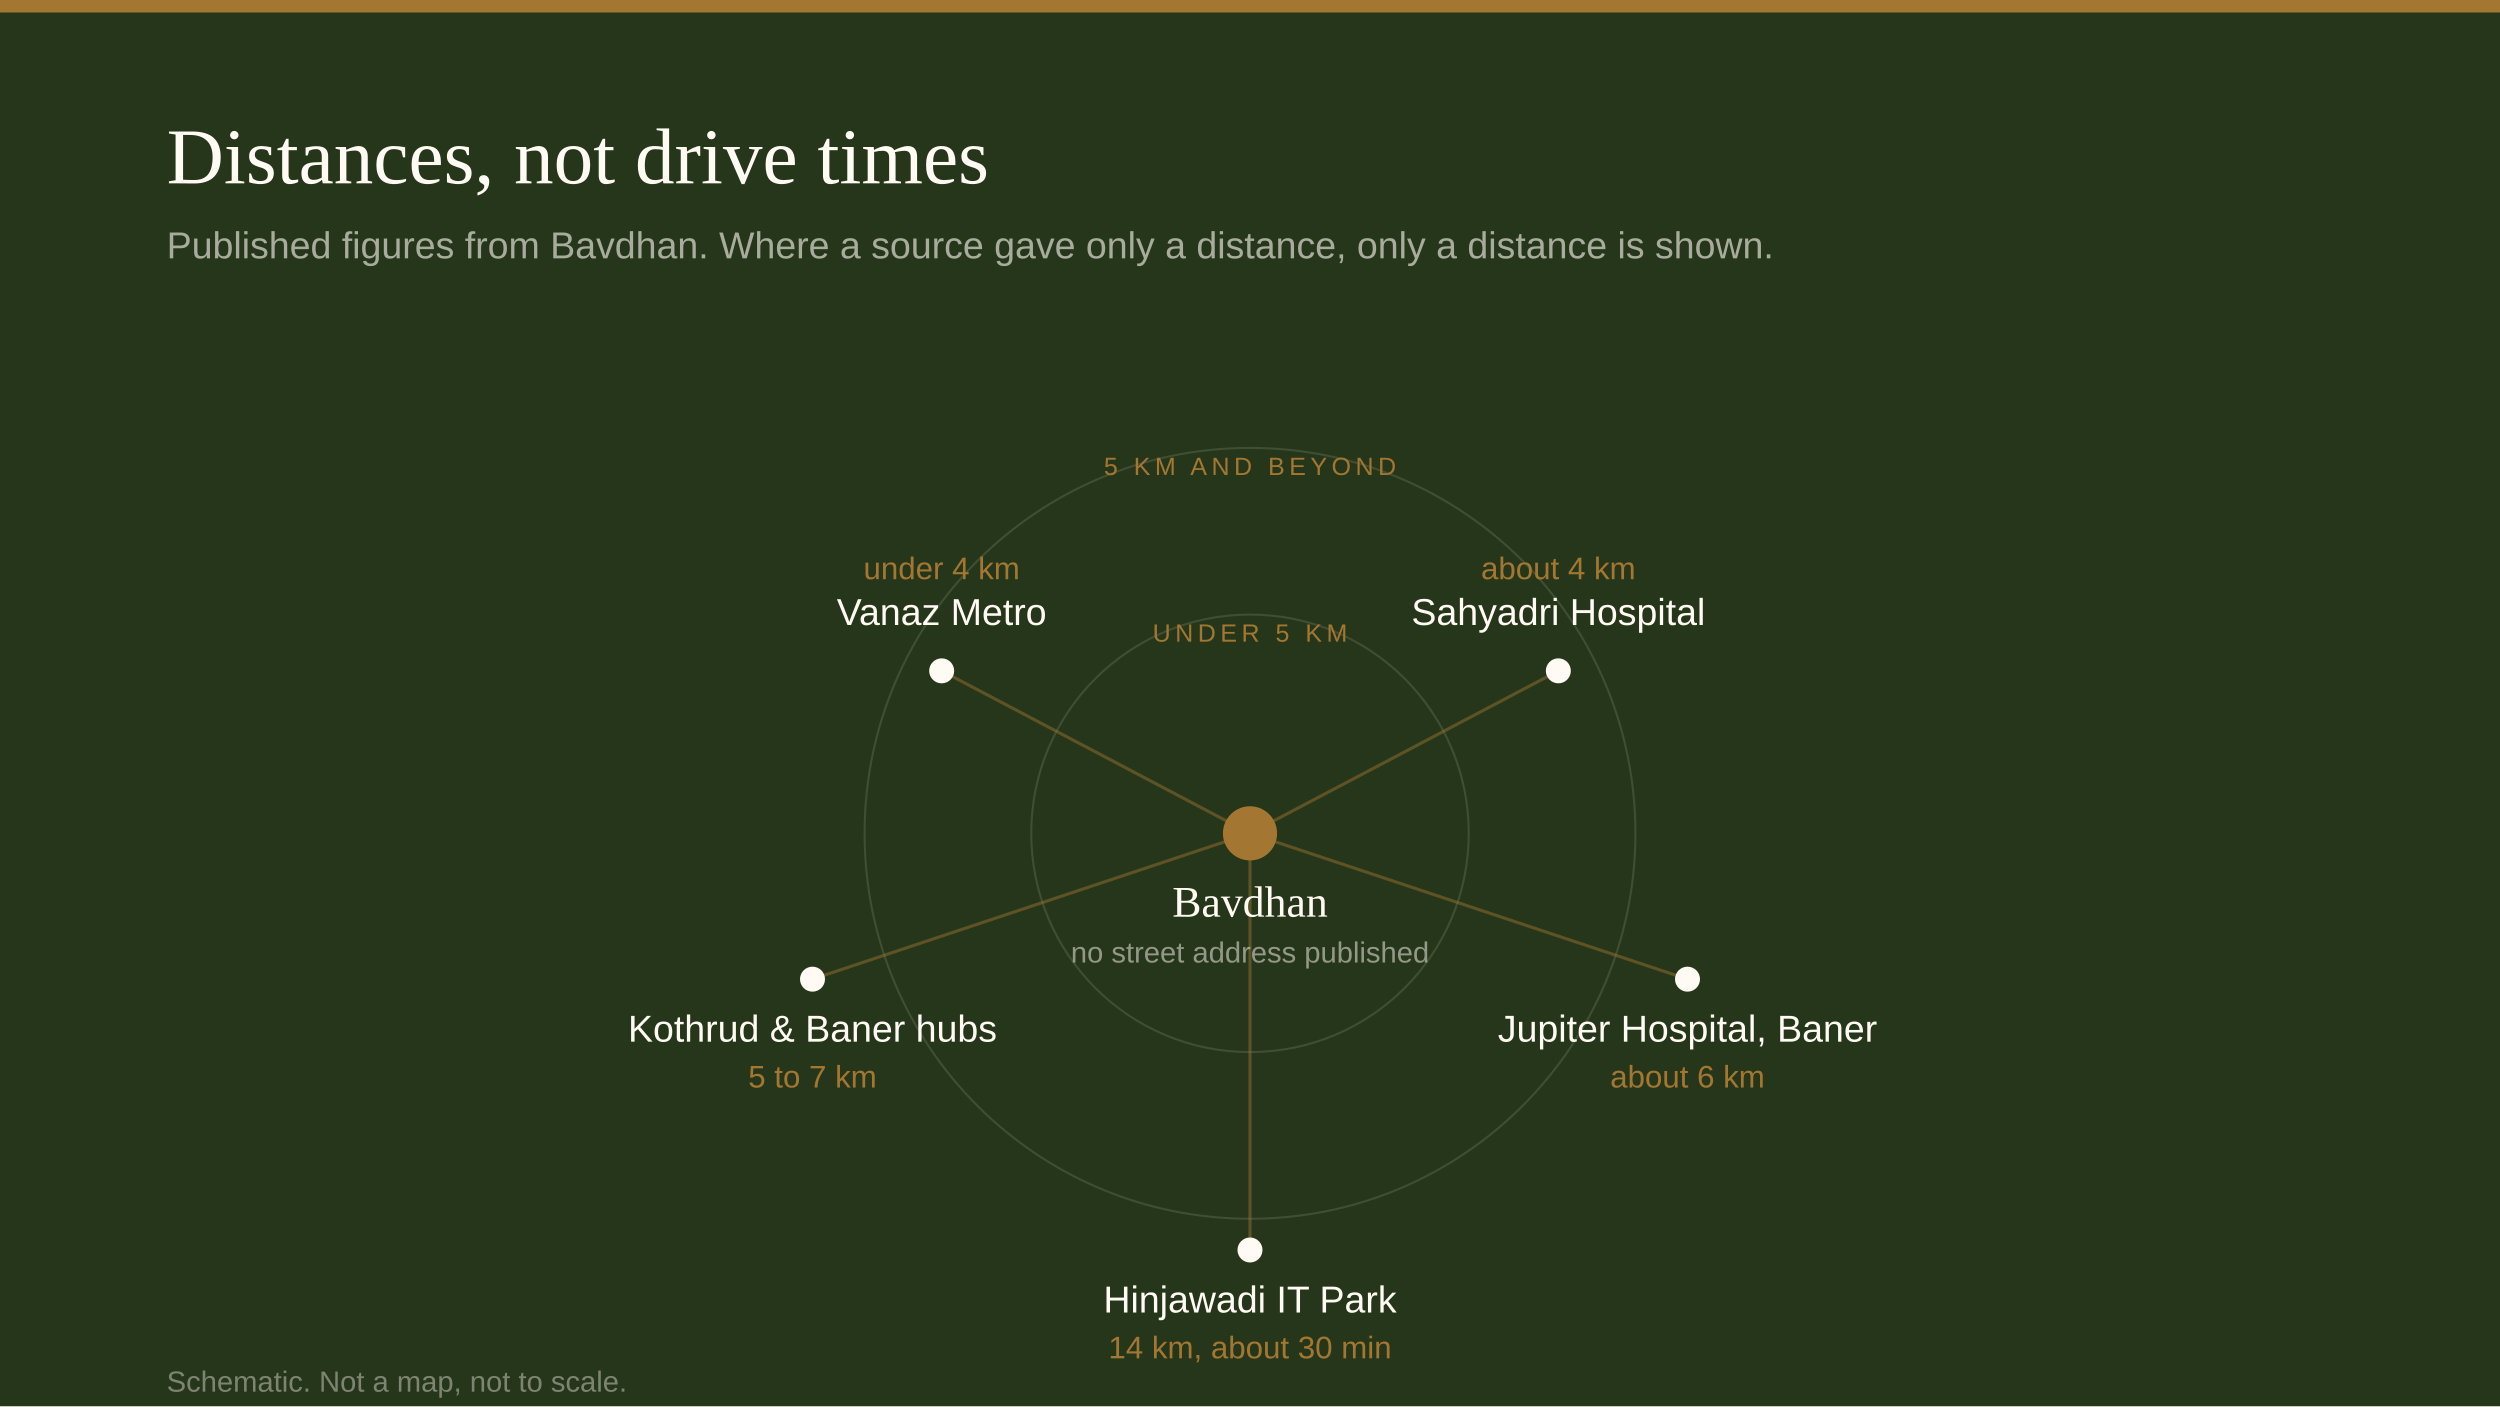
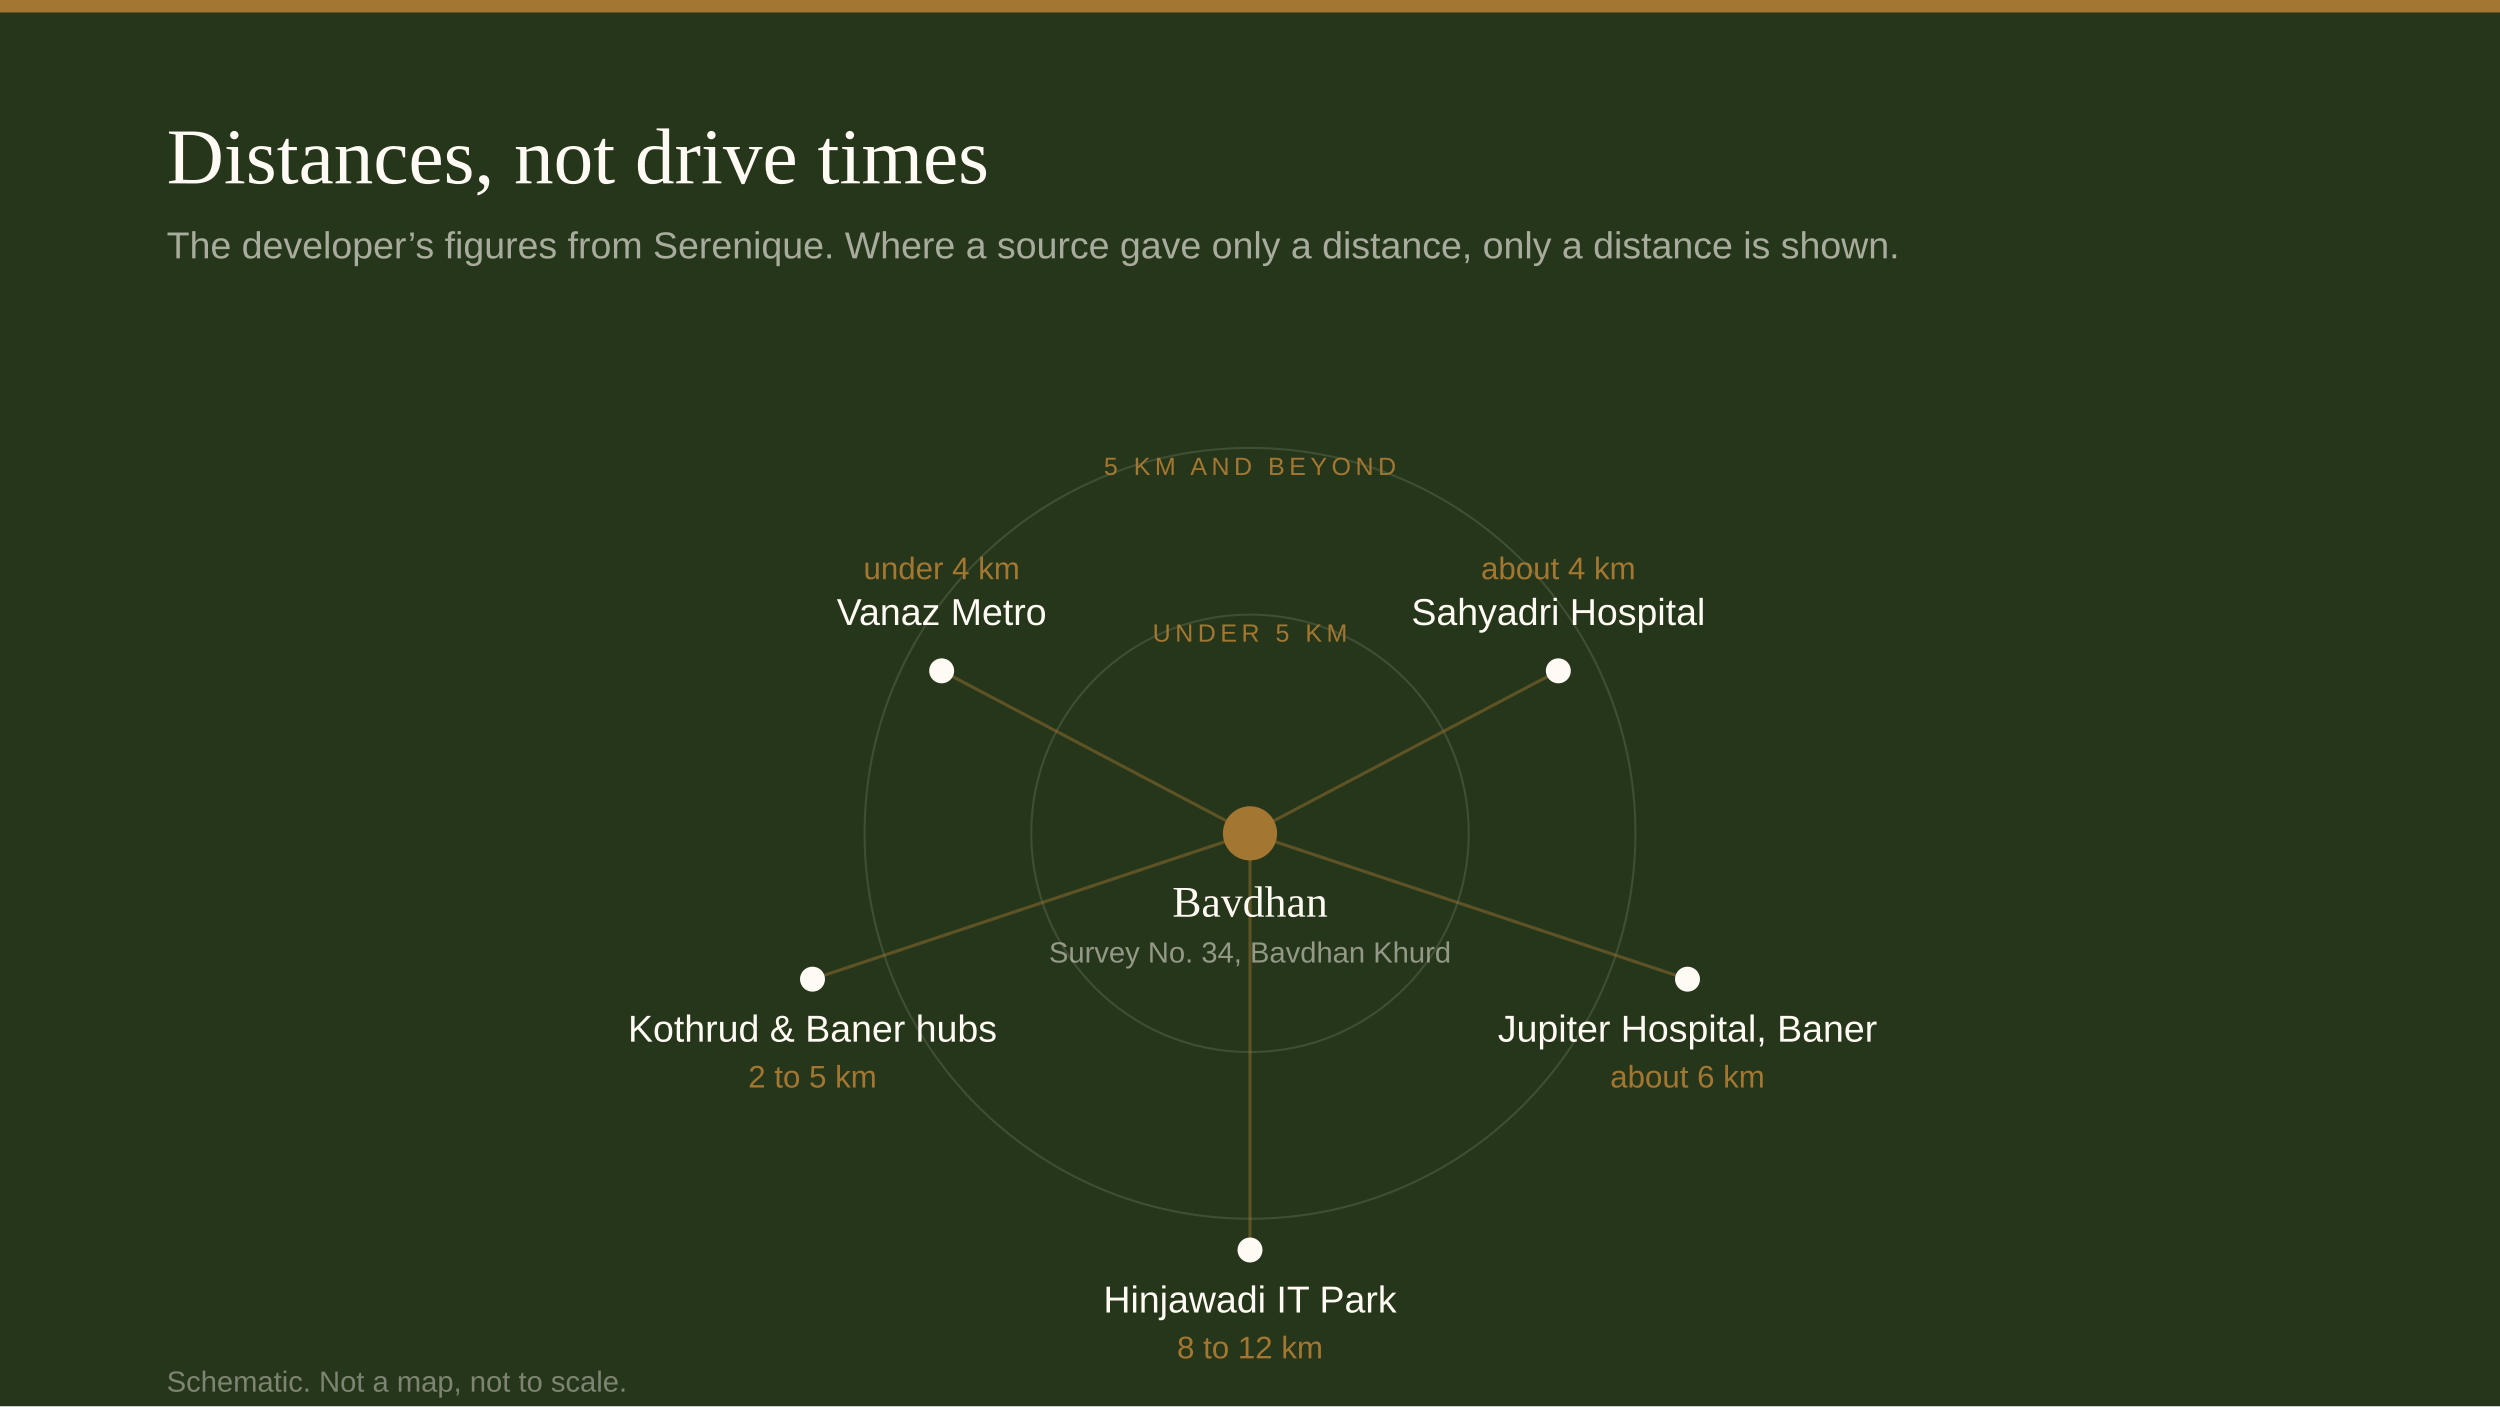
<svg xmlns="http://www.w3.org/2000/svg" viewBox="0 0 1200 675" width="1200" height="675" role="img" aria-label="Schematic of published distances from Bavdhan to nearby landmarks">
  <rect width="1200" height="675" fill="#26361a" />
  <rect x="0" y="0" width="1200" height="6" fill="#a37731" />
  <text x="80" y="88" font-family="Georgia, 'Times New Roman', serif" font-size="38" fill="#fffaf4">Distances, not drive times</text>
-   <text x="80" y="124" font-family="Helvetica Neue, Arial, sans-serif" font-size="18" fill="#fffaf4" opacity="0.6">Published figures from Bavdhan. Where a source gave only a distance, only a distance is shown.</text>
+   <text x="80" y="124" font-family="Helvetica Neue, Arial, sans-serif" font-size="18" fill="#fffaf4" opacity="0.6">The developer’s figures from Serenique. Where a source gave only a distance, only a distance is shown.</text>
  <g fill="none" stroke="#fffaf4" stroke-opacity="0.12" stroke-width="1">
    <circle cx="600" cy="400" r="105" />
    <circle cx="600" cy="400" r="185" />
  </g>
  <text x="600" y="308" font-family="Helvetica Neue, Arial, sans-serif" font-size="12" fill="#a37731" text-anchor="middle" letter-spacing="0.18em">UNDER 5 KM</text>
  <text x="600" y="228" font-family="Helvetica Neue, Arial, sans-serif" font-size="12" fill="#a37731" text-anchor="middle" letter-spacing="0.18em">5 KM AND BEYOND</text>
  <g stroke="#a37731" stroke-opacity="0.45" stroke-width="1.5">
    <line x1="600" y1="400" x2="452" y2="322" />
    <line x1="600" y1="400" x2="748" y2="322" />
    <line x1="600" y1="400" x2="390" y2="470" />
    <line x1="600" y1="400" x2="810" y2="470" />
    <line x1="600" y1="400" x2="600" y2="600" />
  </g>
  <circle cx="600" cy="400" r="13" fill="#a37731" />
  <text x="600" y="440" font-family="Georgia, 'Times New Roman', serif" font-size="21" fill="#fffaf4" text-anchor="middle">Bavdhan</text>
-   <text x="600" y="462" font-family="Helvetica Neue, Arial, sans-serif" font-size="14" fill="#fffaf4" opacity="0.5" text-anchor="middle">no street address published</text>
+   <text x="600" y="462" font-family="Helvetica Neue, Arial, sans-serif" font-size="14" fill="#fffaf4" opacity="0.5" text-anchor="middle">Survey No. 34, Bavdhan Khurd</text>
  <g font-family="Helvetica Neue, Arial, sans-serif">
    <circle cx="452" cy="322" r="6" fill="#fffaf4" />
    <text x="452" y="300" font-size="18" fill="#fffaf4" text-anchor="middle">Vanaz Metro</text>
    <text x="452" y="278" font-size="15" fill="#a37731" text-anchor="middle">under 4 km</text>
    <circle cx="748" cy="322" r="6" fill="#fffaf4" />
    <text x="748" y="300" font-size="18" fill="#fffaf4" text-anchor="middle">Sahyadri Hospital</text>
    <text x="748" y="278" font-size="15" fill="#a37731" text-anchor="middle">about 4 km</text>
    <circle cx="390" cy="470" r="6" fill="#fffaf4" />
    <text x="390" y="500" font-size="18" fill="#fffaf4" text-anchor="middle">Kothrud &amp; Baner hubs</text>
-     <text x="390" y="522" font-size="15" fill="#a37731" text-anchor="middle">5 to 7 km</text>
+     <text x="390" y="522" font-size="15" fill="#a37731" text-anchor="middle">2 to 5 km</text>
    <circle cx="810" cy="470" r="6" fill="#fffaf4" />
    <text x="810" y="500" font-size="18" fill="#fffaf4" text-anchor="middle">Jupiter Hospital, Baner</text>
    <text x="810" y="522" font-size="15" fill="#a37731" text-anchor="middle">about 6 km</text>
    <circle cx="600" cy="600" r="6" fill="#fffaf4" />
    <text x="600" y="630" font-size="18" fill="#fffaf4" text-anchor="middle">Hinjawadi IT Park</text>
-     <text x="600" y="652" font-size="15" fill="#a37731" text-anchor="middle">14 km, about 30 min</text>
+     <text x="600" y="652" font-size="15" fill="#a37731" text-anchor="middle">8 to 12 km</text>
  </g>
  <text x="80" y="668" font-family="Helvetica Neue, Arial, sans-serif" font-size="14" fill="#fffaf4" opacity="0.4">Schematic. Not a map, not to scale.</text>
</svg>
